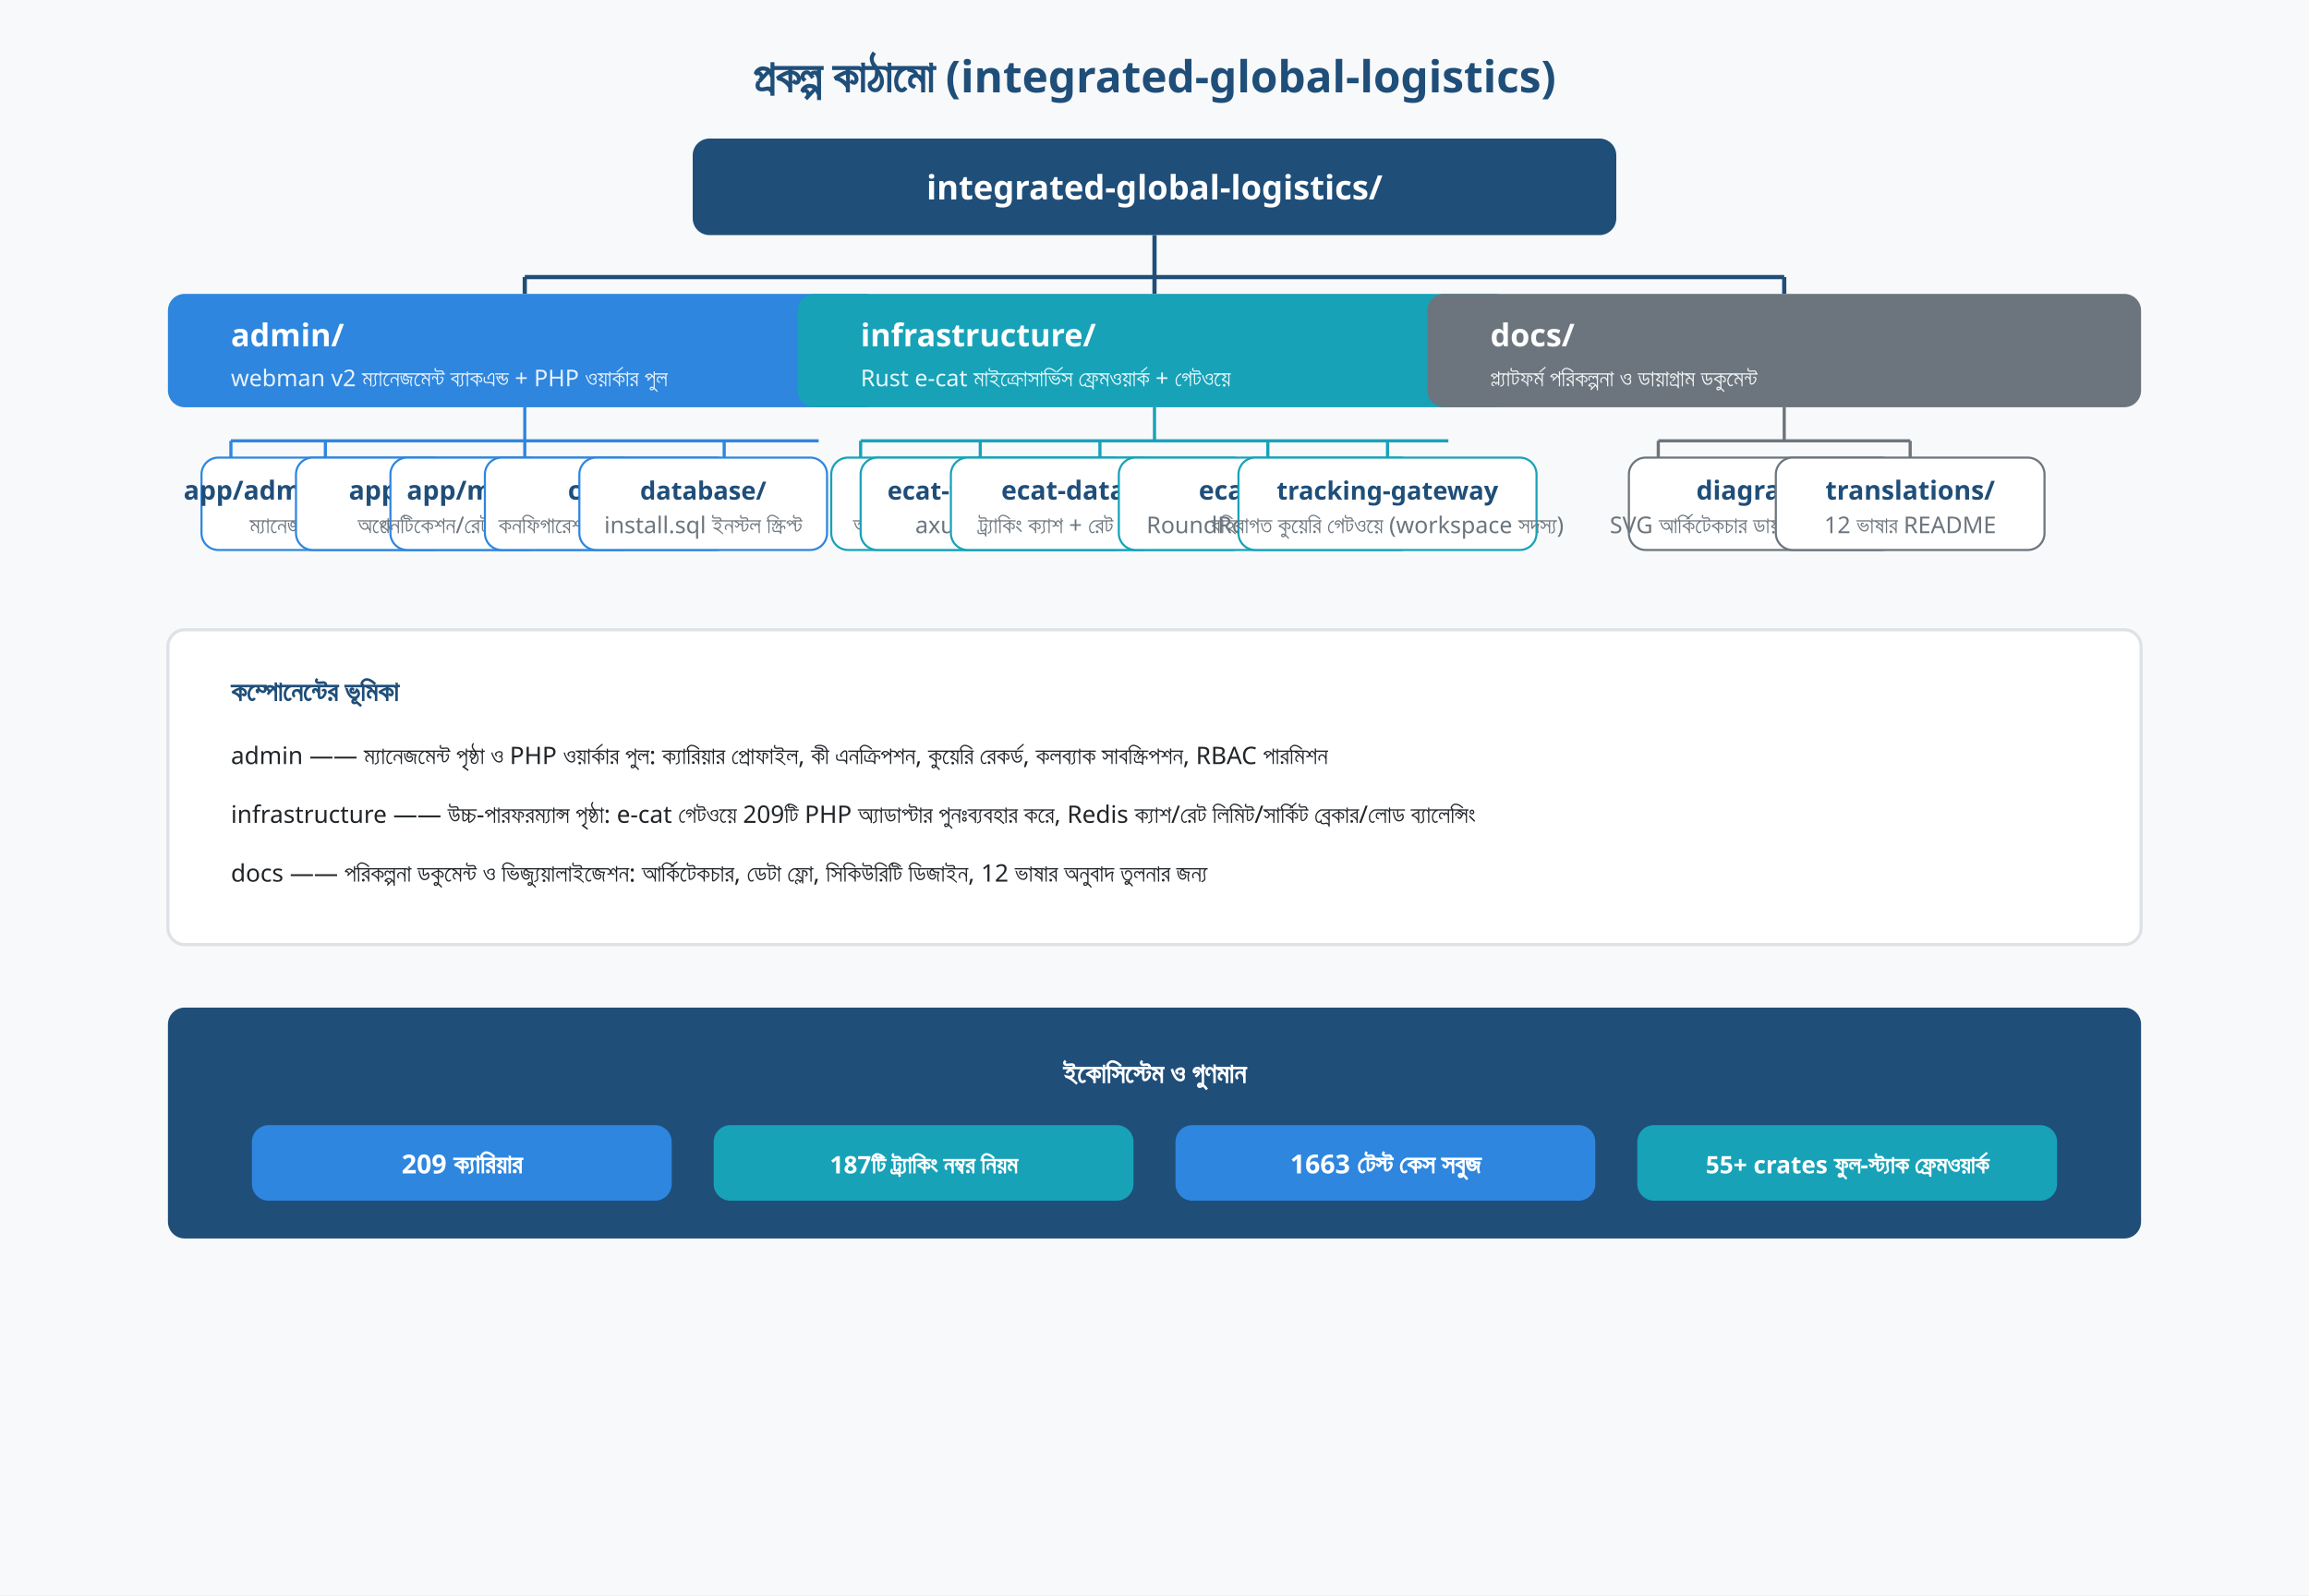
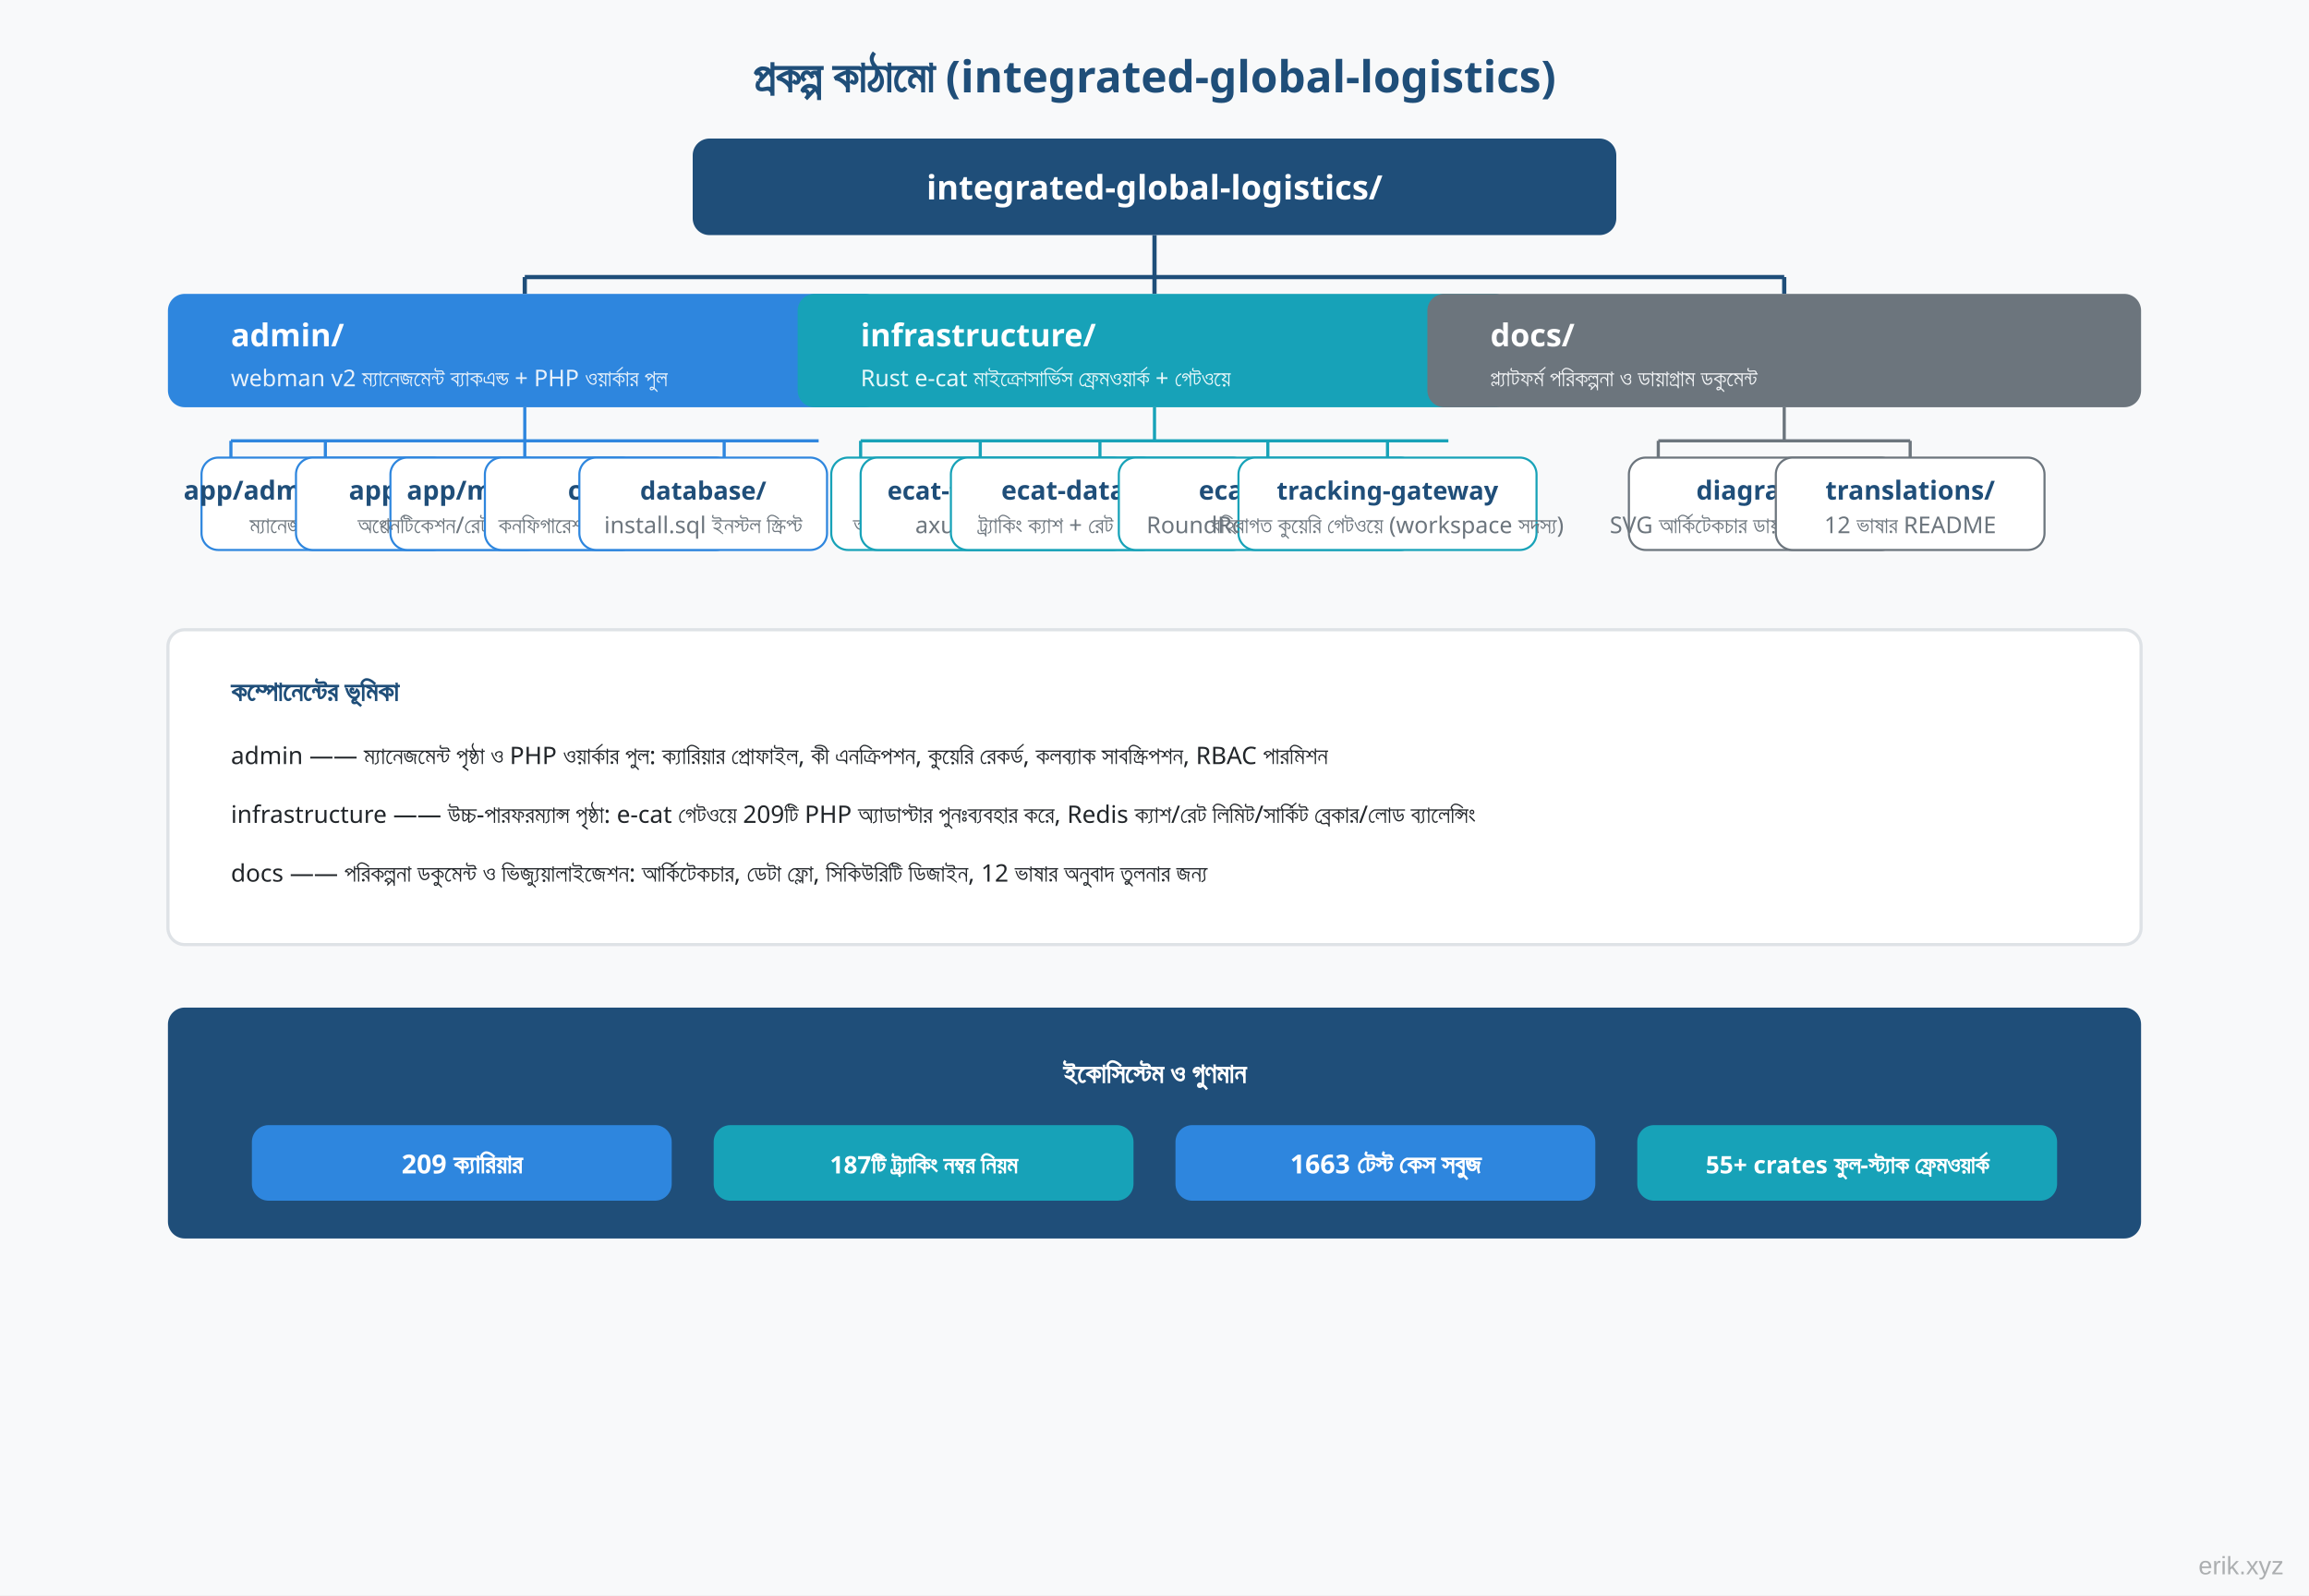
<svg xmlns="http://www.w3.org/2000/svg" viewBox="0 0 1100 760" font-family="'PingFang SC','Noto Sans SC','Microsoft YaHei',sans-serif">
  <defs>
    <marker id="arrow" viewBox="0 0 10 10" refX="9" refY="5" markerWidth="8" markerHeight="8" orient="auto-start-reverse">
      <path d="M0,0 L10,5 L0,10 z" fill="#1F4E79" />
    </marker>
  </defs>
  <rect x="0" y="0" width="1100" height="760" fill="#F8F9FA" />
  <text x="550" y="44" text-anchor="middle" font-size="21" font-weight="bold" fill="#1F4E79">প্রকল্প কাঠামো (integrated-global-logistics)</text>
  <rect x="330" y="66" width="440" height="46" rx="8" fill="#1F4E79" />
  <text x="550" y="95" text-anchor="middle" font-size="16" font-weight="bold" fill="#FFFFFF">integrated-global-logistics/</text>
  <line x1="550" y1="112" x2="550" y2="132" stroke="#1F4E79" stroke-width="2" />
  <line x1="250" y1="132" x2="850" y2="132" stroke="#1F4E79" stroke-width="2" />
  <line x1="250" y1="132" x2="250" y2="140" stroke="#1F4E79" stroke-width="2" />
  <line x1="550" y1="132" x2="550" y2="140" stroke="#1F4E79" stroke-width="2" />
  <line x1="850" y1="132" x2="850" y2="140" stroke="#1F4E79" stroke-width="2" />
  <rect x="80" y="140" width="340" height="54" rx="8" fill="#2E86DE" />
  <text x="110" y="165" font-size="15" font-weight="bold" fill="#FFFFFF">admin/</text>
  <text x="110" y="184" font-size="11" fill="#E9F2FB">webman v2 ম্যানেজমেন্ট ব্যাকএন্ড + PHP ওয়ার্কার পুল</text>
  <line x1="250" y1="194" x2="250" y2="210" stroke="#2E86DE" stroke-width="1.5" />
  <line x1="110" y1="210" x2="390" y2="210" stroke="#2E86DE" stroke-width="1.5" />
  <line x1="110" y1="210" x2="110" y2="218" stroke="#2E86DE" stroke-width="1.5" />
  <line x1="155" y1="210" x2="155" y2="218" stroke="#2E86DE" stroke-width="1.5" />
  <line x1="250" y1="210" x2="250" y2="218" stroke="#2E86DE" stroke-width="1.5" />
  <line x1="345" y1="210" x2="345" y2="218" stroke="#2E86DE" stroke-width="1.5" />
  <rect x="96" y="218" width="118" height="44" rx="8" fill="#FFFFFF" stroke="#2E86DE" />
  <text x="155" y="238" text-anchor="middle" font-size="12.5" font-weight="bold" fill="#1F4E79">app/admin/controller</text>
  <text x="155" y="254" text-anchor="middle" font-size="11" fill="#6C757D">ম্যানেজমেন্ট কন্ট্রোলার</text>
  <rect x="141" y="218" width="118" height="44" rx="8" fill="#FFFFFF" stroke="#2E86DE" />
  <text x="200" y="238" text-anchor="middle" font-size="12.5" font-weight="bold" fill="#1F4E79">app/model</text>
  <text x="200" y="254" text-anchor="middle" font-size="11" fill="#6C757D">ডেটা মডেল</text>
  <rect x="186" y="218" width="118" height="44" rx="8" fill="#FFFFFF" stroke="#2E86DE" />
  <text x="245" y="238" text-anchor="middle" font-size="12.5" font-weight="bold" fill="#1F4E79">app/middleware</text>
  <text x="245" y="254" text-anchor="middle" font-size="11" fill="#6C757D">অথেনটিকেশন/রেট লিমিট/অডিট মিডলওয়্যার</text>
  <rect x="231" y="218" width="118" height="44" rx="8" fill="#FFFFFF" stroke="#2E86DE" />
  <text x="290" y="238" text-anchor="middle" font-size="12.5" font-weight="bold" fill="#1F4E79">config</text>
  <text x="290" y="254" text-anchor="middle" font-size="11" fill="#6C757D">কনফিগারেশন (চীনা কমেন্ট সহ)</text>
  <rect x="276" y="218" width="118" height="44" rx="8" fill="#FFFFFF" stroke="#2E86DE" />
  <text x="335" y="238" text-anchor="middle" font-size="12" font-weight="bold" fill="#1F4E79">database/</text>
  <text x="335" y="254" text-anchor="middle" font-size="11" fill="#6C757D">install.sql ইনস্টল স্ক্রিপ্ট</text>
  <rect x="380" y="140" width="340" height="54" rx="8" fill="#17A2B8" />
  <text x="410" y="165" font-size="15" font-weight="bold" fill="#FFFFFF">infrastructure/</text>
  <text x="410" y="184" font-size="11" fill="#E8F8FA">Rust e-cat মাইক্রোসার্ভিস ফ্রেমওয়ার্ক + গেটওয়ে</text>
  <line x1="550" y1="194" x2="550" y2="210" stroke="#17A2B8" stroke-width="1.5" />
  <line x1="410" y1="210" x2="690" y2="210" stroke="#17A2B8" stroke-width="1.5" />
  <line x1="410" y1="210" x2="410" y2="218" stroke="#17A2B8" stroke-width="1.5" />
  <line x1="467" y1="210" x2="467" y2="218" stroke="#17A2B8" stroke-width="1.5" />
  <line x1="524" y1="210" x2="524" y2="218" stroke="#17A2B8" stroke-width="1.5" />
  <line x1="604" y1="210" x2="604" y2="218" stroke="#17A2B8" stroke-width="1.5" />
  <line x1="661" y1="210" x2="661" y2="218" stroke="#17A2B8" stroke-width="1.5" />
  <rect x="396" y="218" width="142" height="44" rx="8" fill="#FFFFFF" stroke="#17A2B8" />
  <text x="467" y="238" text-anchor="middle" font-size="12.5" font-weight="bold" fill="#1F4E79">ecat</text>
  <text x="467" y="254" text-anchor="middle" font-size="11" fill="#6C757D">অ্যাগ্রিগেট crate (App স্কেলেটন)</text>
  <rect x="410" y="218" width="142" height="44" rx="8" fill="#FFFFFF" stroke="#17A2B8" />
  <text x="481" y="238" text-anchor="middle" font-size="12" font-weight="bold" fill="#1F4E79">ecat-transport-http</text>
  <text x="481" y="254" text-anchor="middle" font-size="11" fill="#6C757D">axum HTTP ট্রান্সপোর্ট</text>
  <rect x="453" y="218" width="142" height="44" rx="8" fill="#FFFFFF" stroke="#17A2B8" />
  <text x="524" y="238" text-anchor="middle" font-size="12.5" font-weight="bold" fill="#1F4E79">ecat-data-redis</text>
  <text x="524" y="254" text-anchor="middle" font-size="11" fill="#6C757D">ট্র্যাকিং ক্যাশ + রেট লিমিট স্টোরেজ</text>
  <rect x="533" y="218" width="142" height="44" rx="8" fill="#FFFFFF" stroke="#17A2B8" />
  <text x="604" y="238" text-anchor="middle" font-size="12.5" font-weight="bold" fill="#1F4E79">ecat-client</text>
  <text x="604" y="254" text-anchor="middle" font-size="11" fill="#6C757D">RoundRobin লোড ব্যালেন্সিং</text>
  <rect x="590" y="218" width="142" height="44" rx="8" fill="#FFFFFF" stroke="#17A2B8" />
  <text x="661" y="238" text-anchor="middle" font-size="12" font-weight="bold" fill="#1F4E79">tracking-gateway</text>
  <text x="661" y="254" text-anchor="middle" font-size="11" fill="#6C757D">বহিরাগত কুয়েরি গেটওয়ে (workspace সদস্য)</text>
  <rect x="680" y="140" width="340" height="54" rx="8" fill="#6C757D" />
  <text x="710" y="165" font-size="15" font-weight="bold" fill="#FFFFFF">docs/</text>
  <text x="710" y="184" font-size="11" fill="#F1F3F5">প্ল্যাটফর্ম পরিকল্পনা ও ডায়াগ্রাম ডকুমেন্ট</text>
  <line x1="850" y1="194" x2="850" y2="210" stroke="#6C757D" stroke-width="1.5" />
  <line x1="790" y1="210" x2="910" y2="210" stroke="#6C757D" stroke-width="1.5" />
  <line x1="790" y1="210" x2="790" y2="218" stroke="#6C757D" stroke-width="1.5" />
  <line x1="910" y1="210" x2="910" y2="218" stroke="#6C757D" stroke-width="1.5" />
  <rect x="776" y="218" width="128" height="44" rx="8" fill="#FFFFFF" stroke="#6C757D" />
  <text x="840" y="238" text-anchor="middle" font-size="12.5" font-weight="bold" fill="#1F4E79">diagrams/</text>
  <text x="840" y="254" text-anchor="middle" font-size="11" fill="#6C757D">SVG আর্কিটেকচার ডায়াগ্রাম (এই ডিরেক্টরি)</text>
  <rect x="846" y="218" width="128" height="44" rx="8" fill="#FFFFFF" stroke="#6C757D" />
  <text x="910" y="238" text-anchor="middle" font-size="12.5" font-weight="bold" fill="#1F4E79">translations/</text>
  <text x="910" y="254" text-anchor="middle" font-size="11" fill="#6C757D">12 ভাষার README</text>
  <rect x="80" y="300" width="940" height="150" rx="8" fill="#FFFFFF" stroke="#DEE2E6" stroke-width="1.5" />
  <text x="110" y="334" font-size="13" font-weight="bold" fill="#1F4E79">কম্পোনেন্টের ভূমিকা</text>
  <text x="110" y="364" font-size="11.5" fill="#212529">admin —— ম্যানেজমেন্ট পৃষ্ঠা ও PHP ওয়ার্কার পুল: ক্যারিয়ার প্রোফাইল, কী এনক্রিপশন, কুয়েরি রেকর্ড, কলব্যাক সাবস্ক্রিপশন, RBAC পারমিশন</text>
  <text x="110" y="392" font-size="11.5" fill="#212529">infrastructure —— উচ্চ-পারফরম্যান্স পৃষ্ঠা: e-cat গেটওয়ে 209টি PHP অ্যাডাপ্টার পুনঃব্যবহার করে, Redis ক্যাশ/রেট লিমিট/সার্কিট ব্রেকার/লোড ব্যালেন্সিং</text>
  <text x="110" y="420" font-size="11.5" fill="#212529">docs —— পরিকল্পনা ডকুমেন্ট ও ভিজ্যুয়ালাইজেশন: আর্কিটেকচার, ডেটা ফ্লো, সিকিউরিটি ডিজাইন, 12 ভাষার অনুবাদ তুলনার জন্য</text>
  <rect x="80" y="480" width="940" height="110" rx="8" fill="#1F4E79" />
  <text x="550" y="516" text-anchor="middle" font-size="13" font-weight="bold" fill="#FFFFFF">ইকোসিস্টেম ও গুণমান</text>
  <g font-size="13" fill="#FFFFFF" text-anchor="middle">
    <rect x="120" y="536" width="200" height="36" rx="8" fill="#2E86DE" />
    <text x="220" y="559" font-size="12.5" font-weight="bold">209 ক্যারিয়ার</text>
    <rect x="340" y="536" width="200" height="36" rx="8" fill="#17A2B8" />
    <text x="440" y="559" font-size="11.5" font-weight="bold">187টি ট্র্যাকিং নম্বর নিয়ম</text>
    <rect x="560" y="536" width="200" height="36" rx="8" fill="#2E86DE" />
    <text x="660" y="559" font-size="12.5" font-weight="bold">1663 টেস্ট কেস সবুজ</text>
    <rect x="780" y="536" width="200" height="36" rx="8" fill="#17A2B8" />
    <text x="880" y="559" font-size="11.5" font-weight="bold">55+ crates ফুল-স্ট্যাক ফ্রেমওয়ার্ক</text>
  </g>
+   <text x="1088" y="750" fill="rgba(33,37,41,0.35)" font-size="12" font-family="Arial, sans-serif" text-anchor="end">erik.xyz</text>
</svg>
